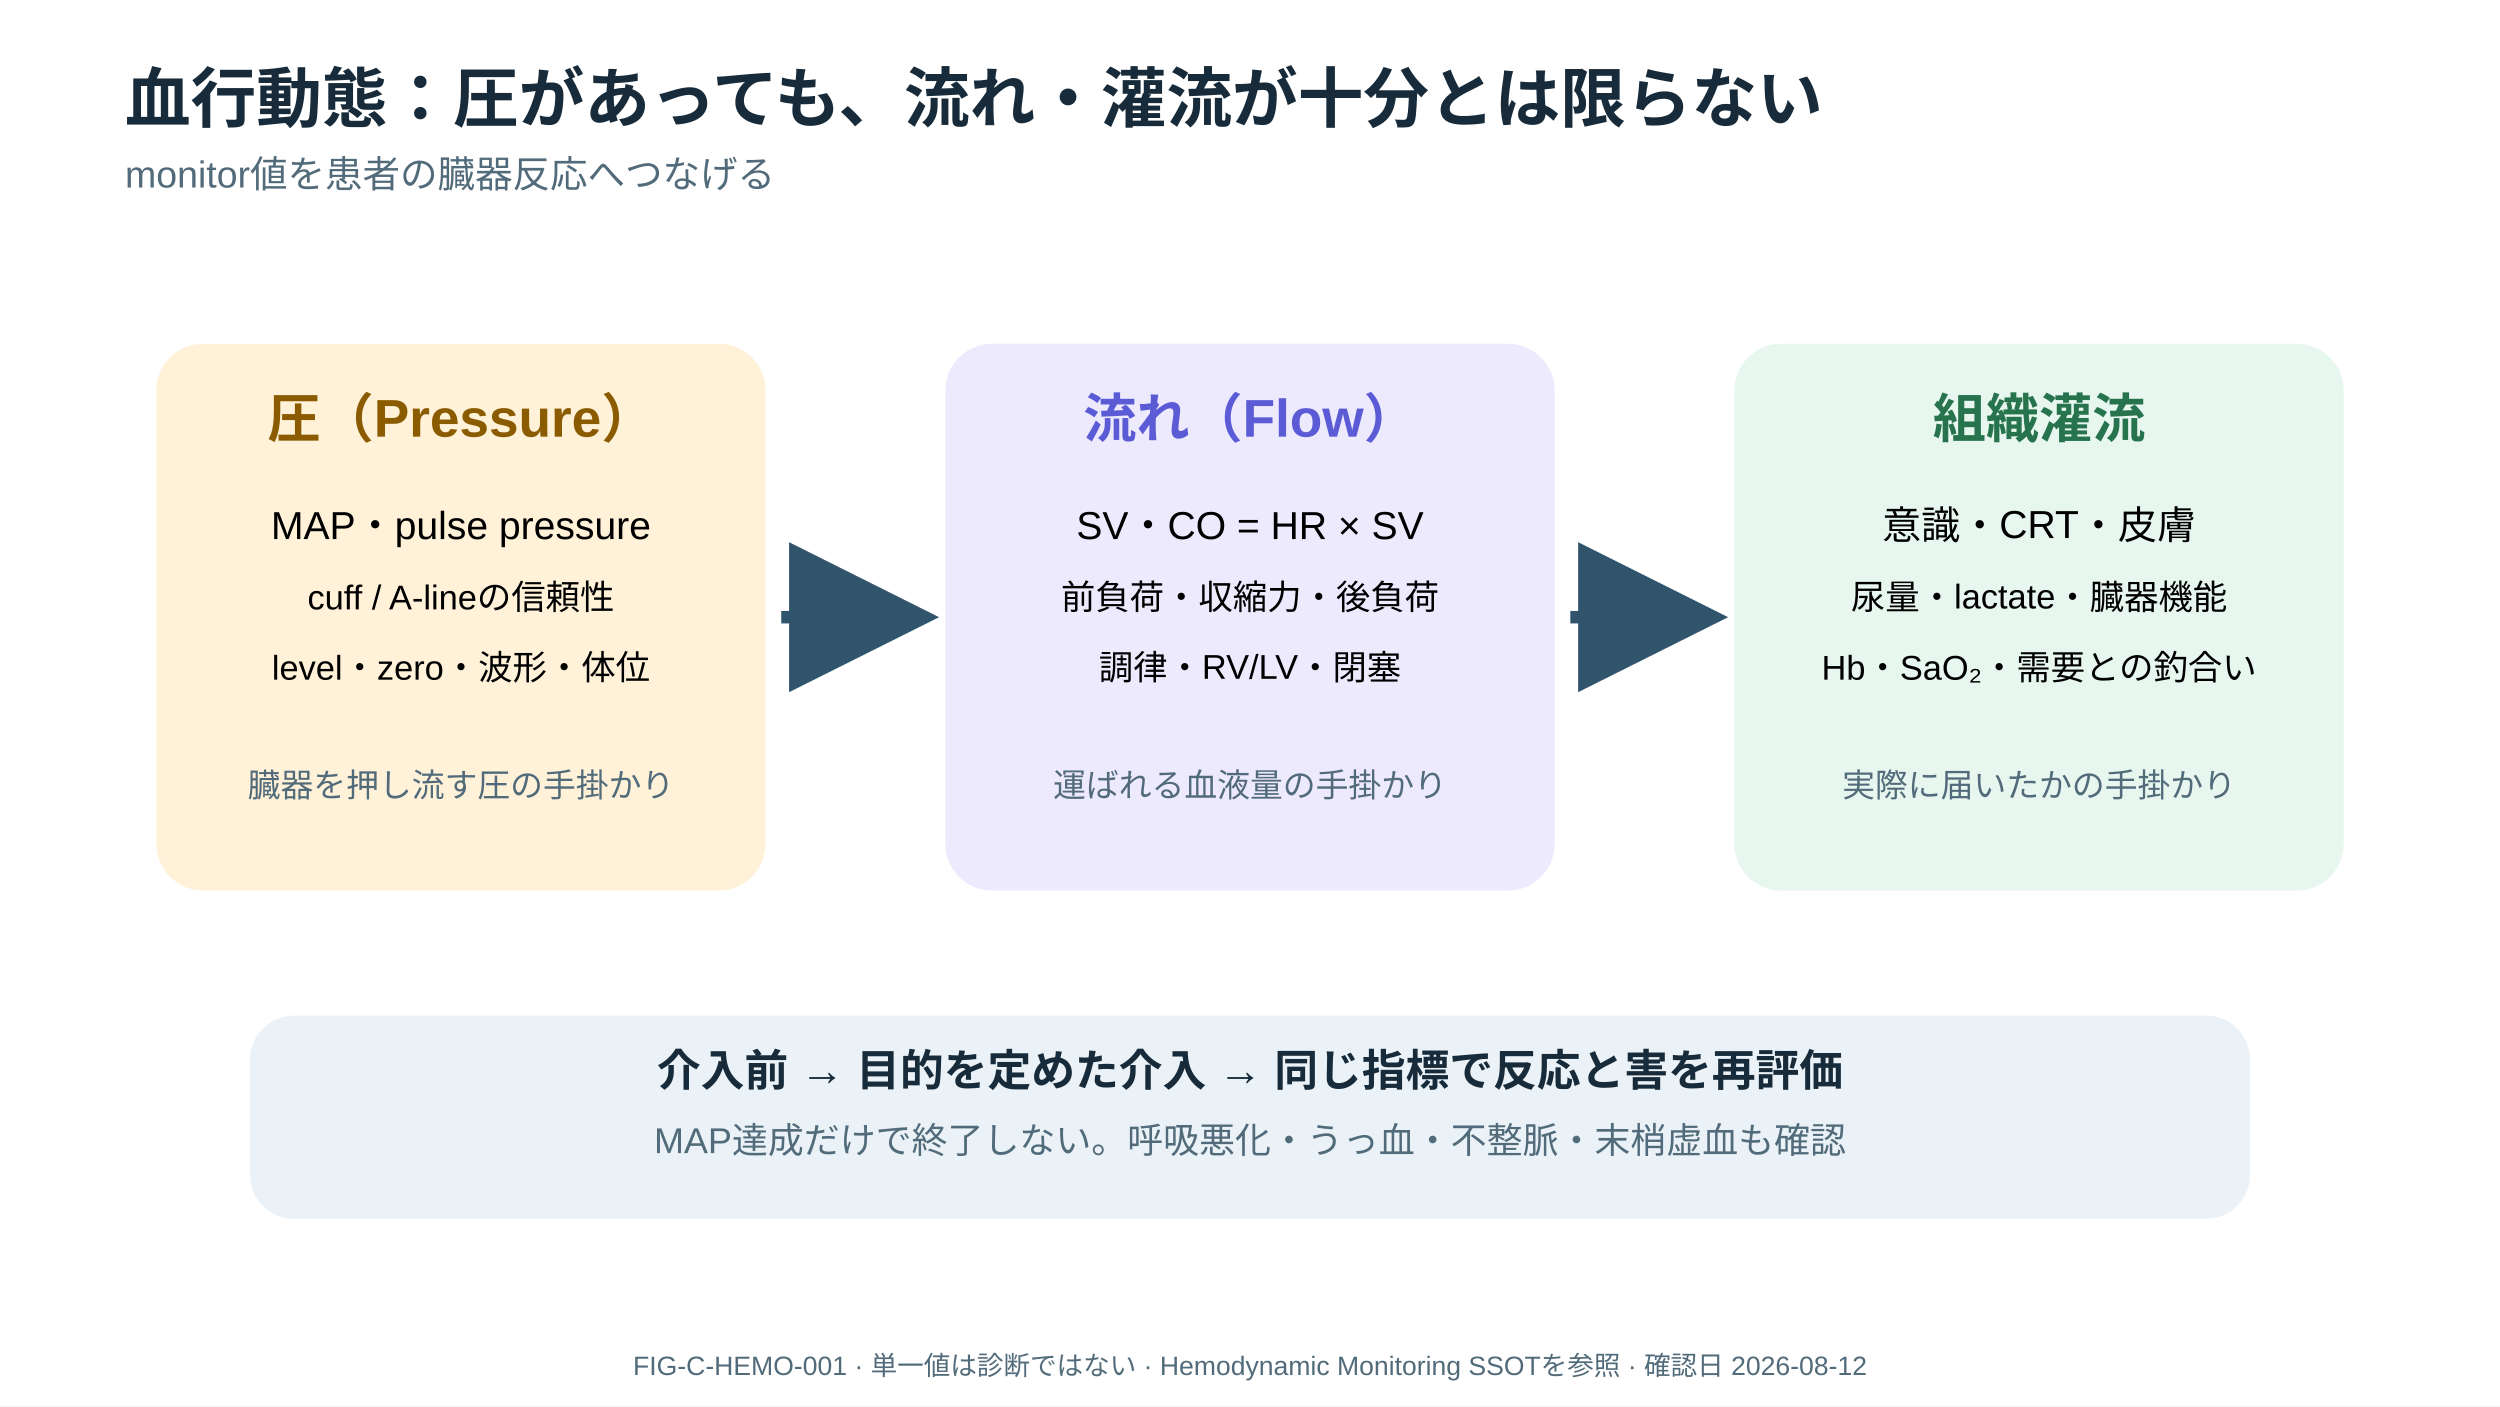
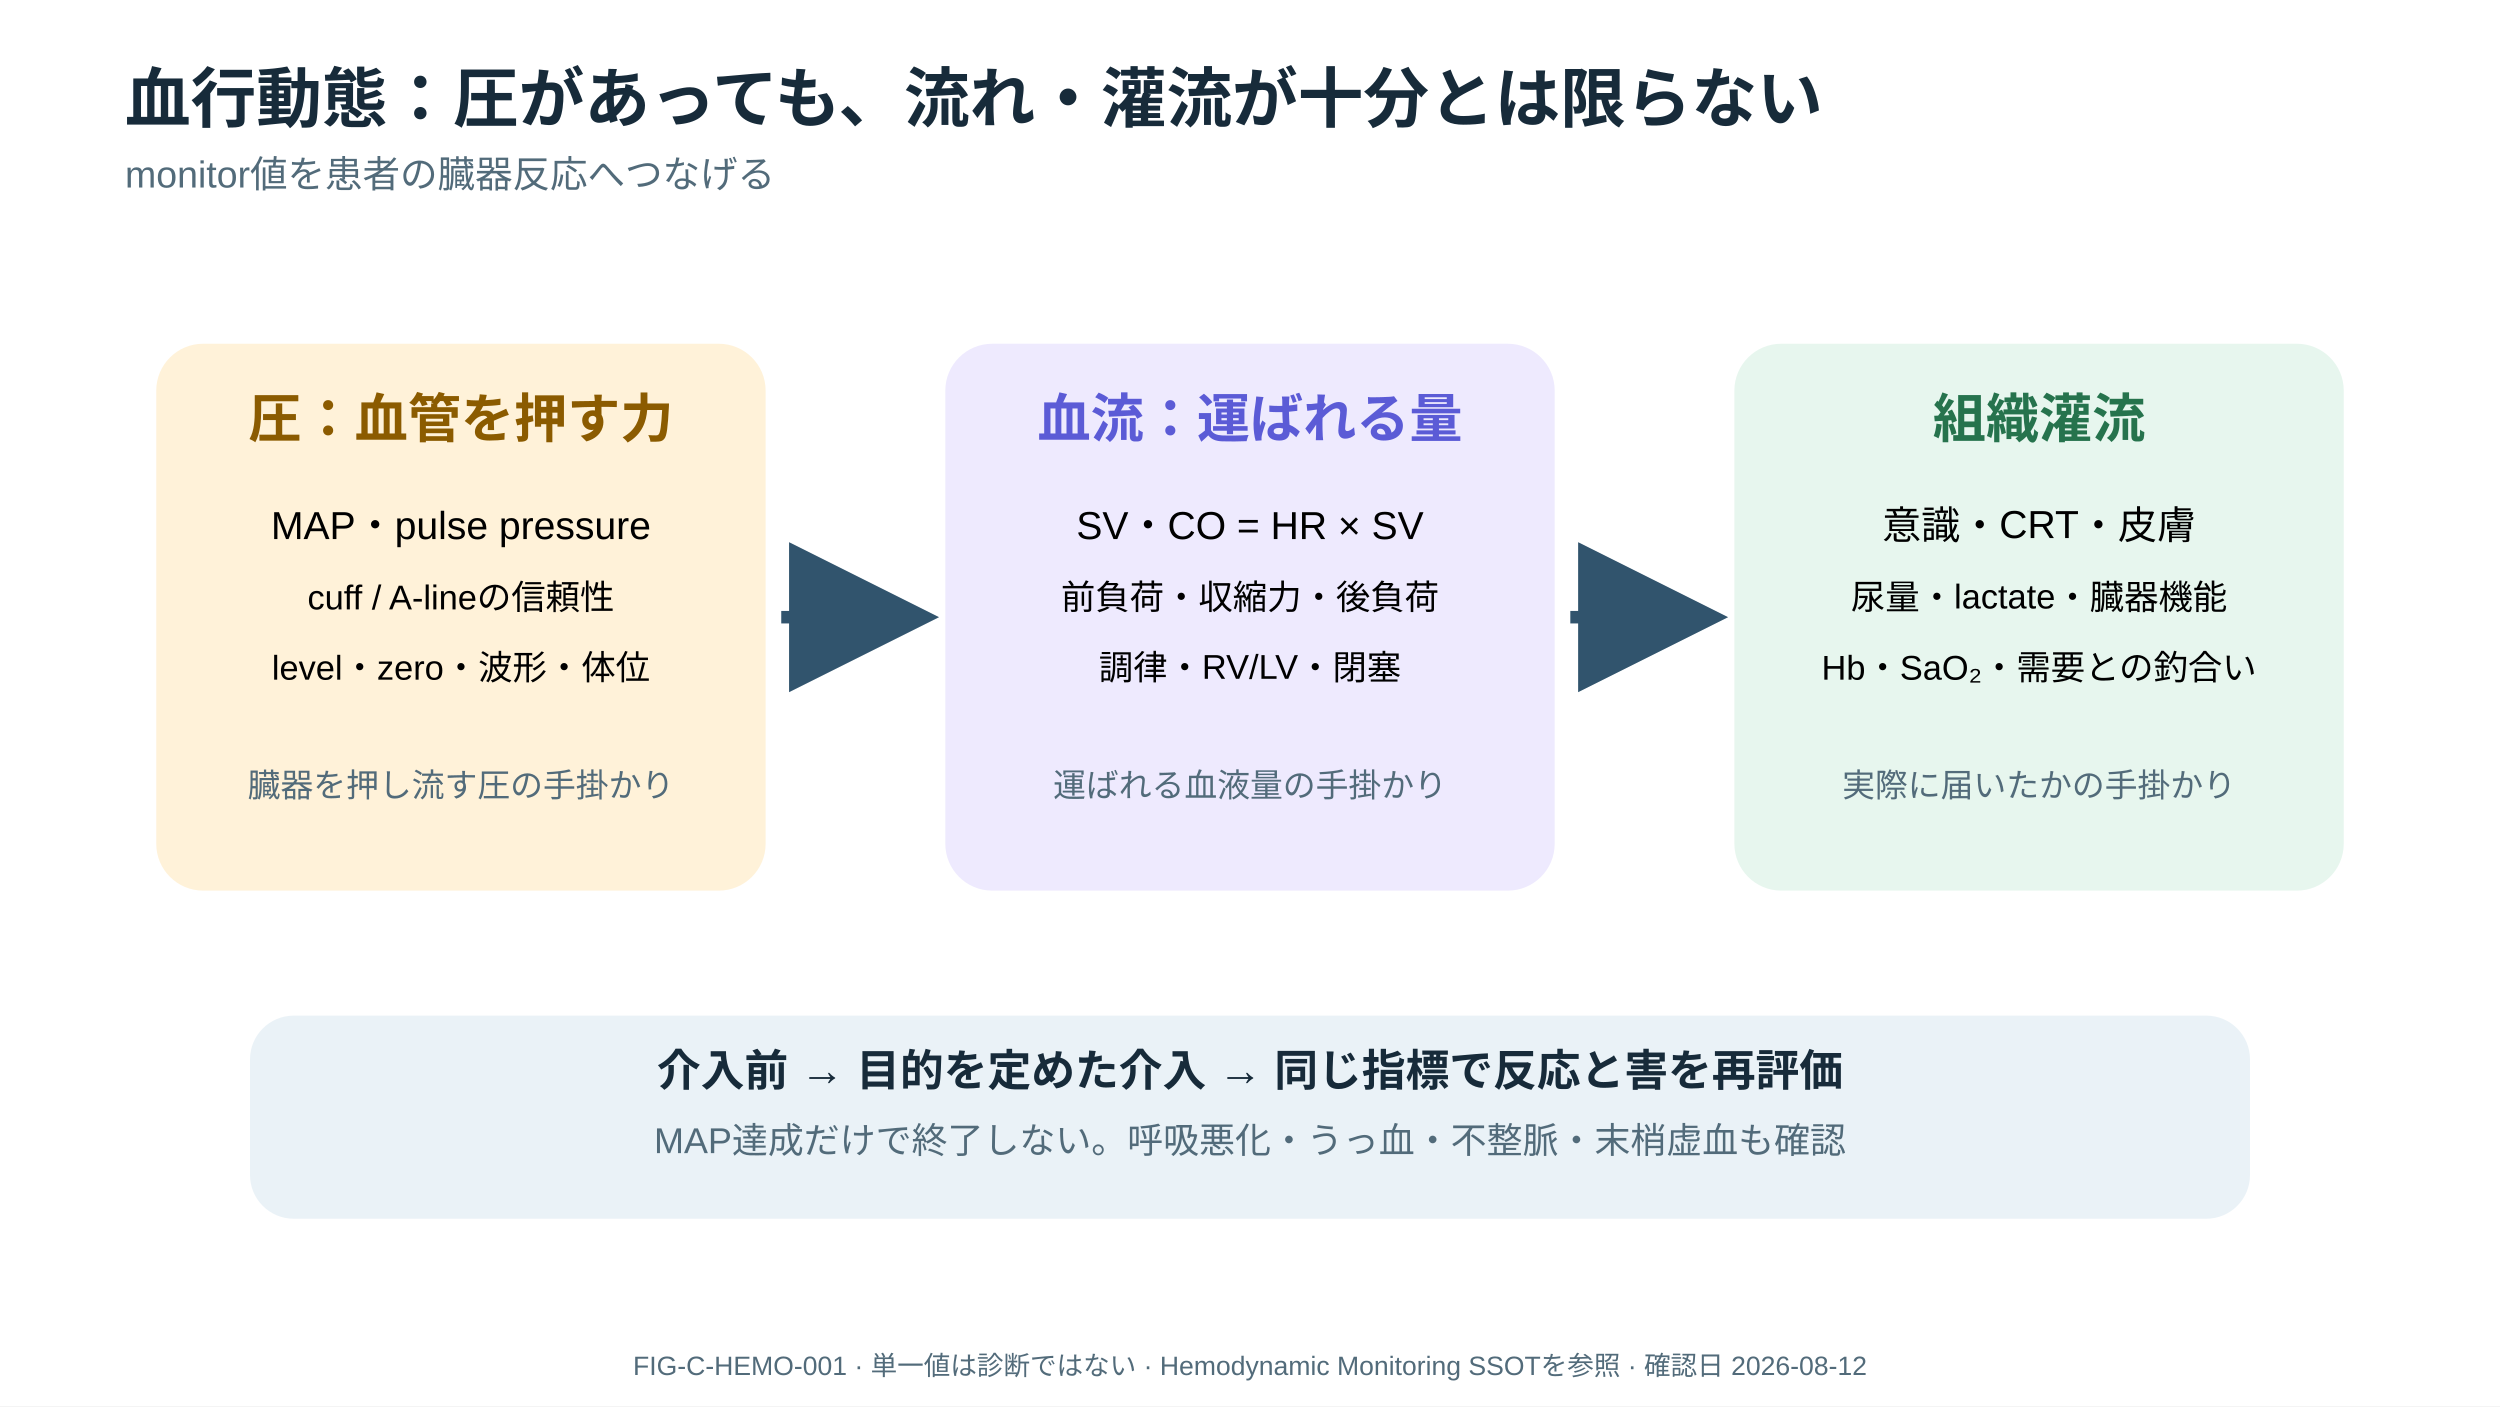
<svg xmlns="http://www.w3.org/2000/svg" width="1600" height="900" viewBox="0 0 1600 900" role="img" aria-labelledby="title desc">
  <defs>
    <marker id="a" markerWidth="12" markerHeight="12" refX="10" refY="6" orient="auto">
      <path d="M0 0 L12 6 L0 12Z" fill="#31546D" />
    </marker>
  </defs>
  <rect width="1600" height="900" fill="#fff" />
-   <text x="80" y="78" font-family="Arial" font-size="42" font-weight="700" fill="#172B3A">血行動態：圧があっても、流れ・灌流が十分とは限らない</text>
-   <text x="80" y="120" font-family="Arial" font-size="24" fill="#526B7A">monitor値を患者の臓器反応へつなげる</text>
-   <g font-family="Arial" text-anchor="middle">
+   <text x="80" y="78" font-family="Hiragino Sans, Yu Gothic, Arial, sans-serif" font-size="42" font-weight="700" fill="#172B3A">血行動態：圧があっても、流れ・灌流が十分とは限らない</text>
+   <text x="80" y="120" font-family="Hiragino Sans, Yu Gothic, Arial, sans-serif" font-size="24" fill="#526B7A">monitor値を患者の臓器反応へつなげる</text>
+   <g font-family="Hiragino Sans, Yu Gothic, Arial, sans-serif" text-anchor="middle">
    <rect x="100" y="220" width="390" height="350" rx="30" fill="#FFF2D9" />
-     <text x="295" y="280" font-size="34" font-weight="700" fill="#8B5B00">圧（Pressure）</text>
+     <text x="295" y="280" font-size="34" font-weight="700" fill="#8B5B00">圧：血管を押す力</text>
    <text x="295" y="345" font-size="25">MAP・pulse pressure</text>
    <text x="295" y="390" font-size="22">cuff / A-lineの信頼性</text>
    <text x="295" y="435" font-size="22">level・zero・波形・体位</text>
    <text x="295" y="510" font-size="21" fill="#526B7A">臓器を押し流す圧の手掛かり</text>
    <rect x="605" y="220" width="390" height="350" rx="30" fill="#EEEAFE" />
-     <text x="800" y="280" font-size="34" font-weight="700" fill="#5B5BD6">流れ（Flow）</text>
+     <text x="800" y="280" font-size="34" font-weight="700" fill="#5B5BD6">血流：運ばれる量</text>
    <text x="800" y="345" font-size="25">SV・CO = HR × SV</text>
    <text x="800" y="390" font-size="22">前負荷・収縮力・後負荷</text>
    <text x="800" y="435" font-size="22">調律・RV/LV・閉塞</text>
    <text x="800" y="510" font-size="21" fill="#526B7A">運ばれる血液量の手掛かり</text>
    <rect x="1110" y="220" width="390" height="350" rx="30" fill="#E7F6EE" />
    <text x="1305" y="280" font-size="34" font-weight="700" fill="#26734D">組織灌流</text>
    <text x="1305" y="345" font-size="25">意識・CRT・皮膚</text>
    <text x="1305" y="390" font-size="22">尿量・lactate・臓器機能</text>
    <text x="1305" y="435" font-size="22">Hb・SaO₂・需要との釣合い</text>
    <text x="1305" y="510" font-size="21" fill="#526B7A">実際に届いたかの手掛かり</text>
  </g>
  <path d="M500 395 H585" stroke="#31546D" stroke-width="8" marker-end="url(#a)" />
  <path d="M1005 395 H1090" stroke="#31546D" stroke-width="8" marker-end="url(#a)" />
  <rect x="160" y="650" width="1280" height="130" rx="28" fill="#EAF2F7" />
-   <text x="800" y="695" text-anchor="middle" font-family="Arial" font-size="28" font-weight="700" fill="#172B3A">介入前 → 目的を定めた介入 → 同じ指標で反応と害を再評価</text>
-   <text x="800" y="738" text-anchor="middle" font-family="Arial" font-size="23" fill="#526B7A">MAP達成だけで終了しない。呼吸悪化・うっ血・不整脈・末梢虚血も確認</text>
-   <text x="800" y="880" text-anchor="middle" font-family="Arial" font-size="17" fill="#526B7A">FIG-C-HEMO-001 · 単一値は診断ではない · Hemodynamic Monitoring SSOTを参照 · 確認日 2026-08-12</text>
+   <text x="800" y="695" text-anchor="middle" font-family="Hiragino Sans, Yu Gothic, Arial, sans-serif" font-size="28" font-weight="700" fill="#172B3A">介入前 → 目的を定めた介入 → 同じ指標で反応と害を再評価</text>
+   <text x="800" y="738" text-anchor="middle" font-family="Hiragino Sans, Yu Gothic, Arial, sans-serif" font-size="23" fill="#526B7A">MAP達成だけで終了しない。呼吸悪化・うっ血・不整脈・末梢虚血も確認</text>
+   <text x="800" y="880" text-anchor="middle" font-family="Hiragino Sans, Yu Gothic, Arial, sans-serif" font-size="17" fill="#526B7A">FIG-C-HEMO-001 · 単一値は診断ではない · Hemodynamic Monitoring SSOTを参照 · 確認日 2026-08-12</text>
</svg>
